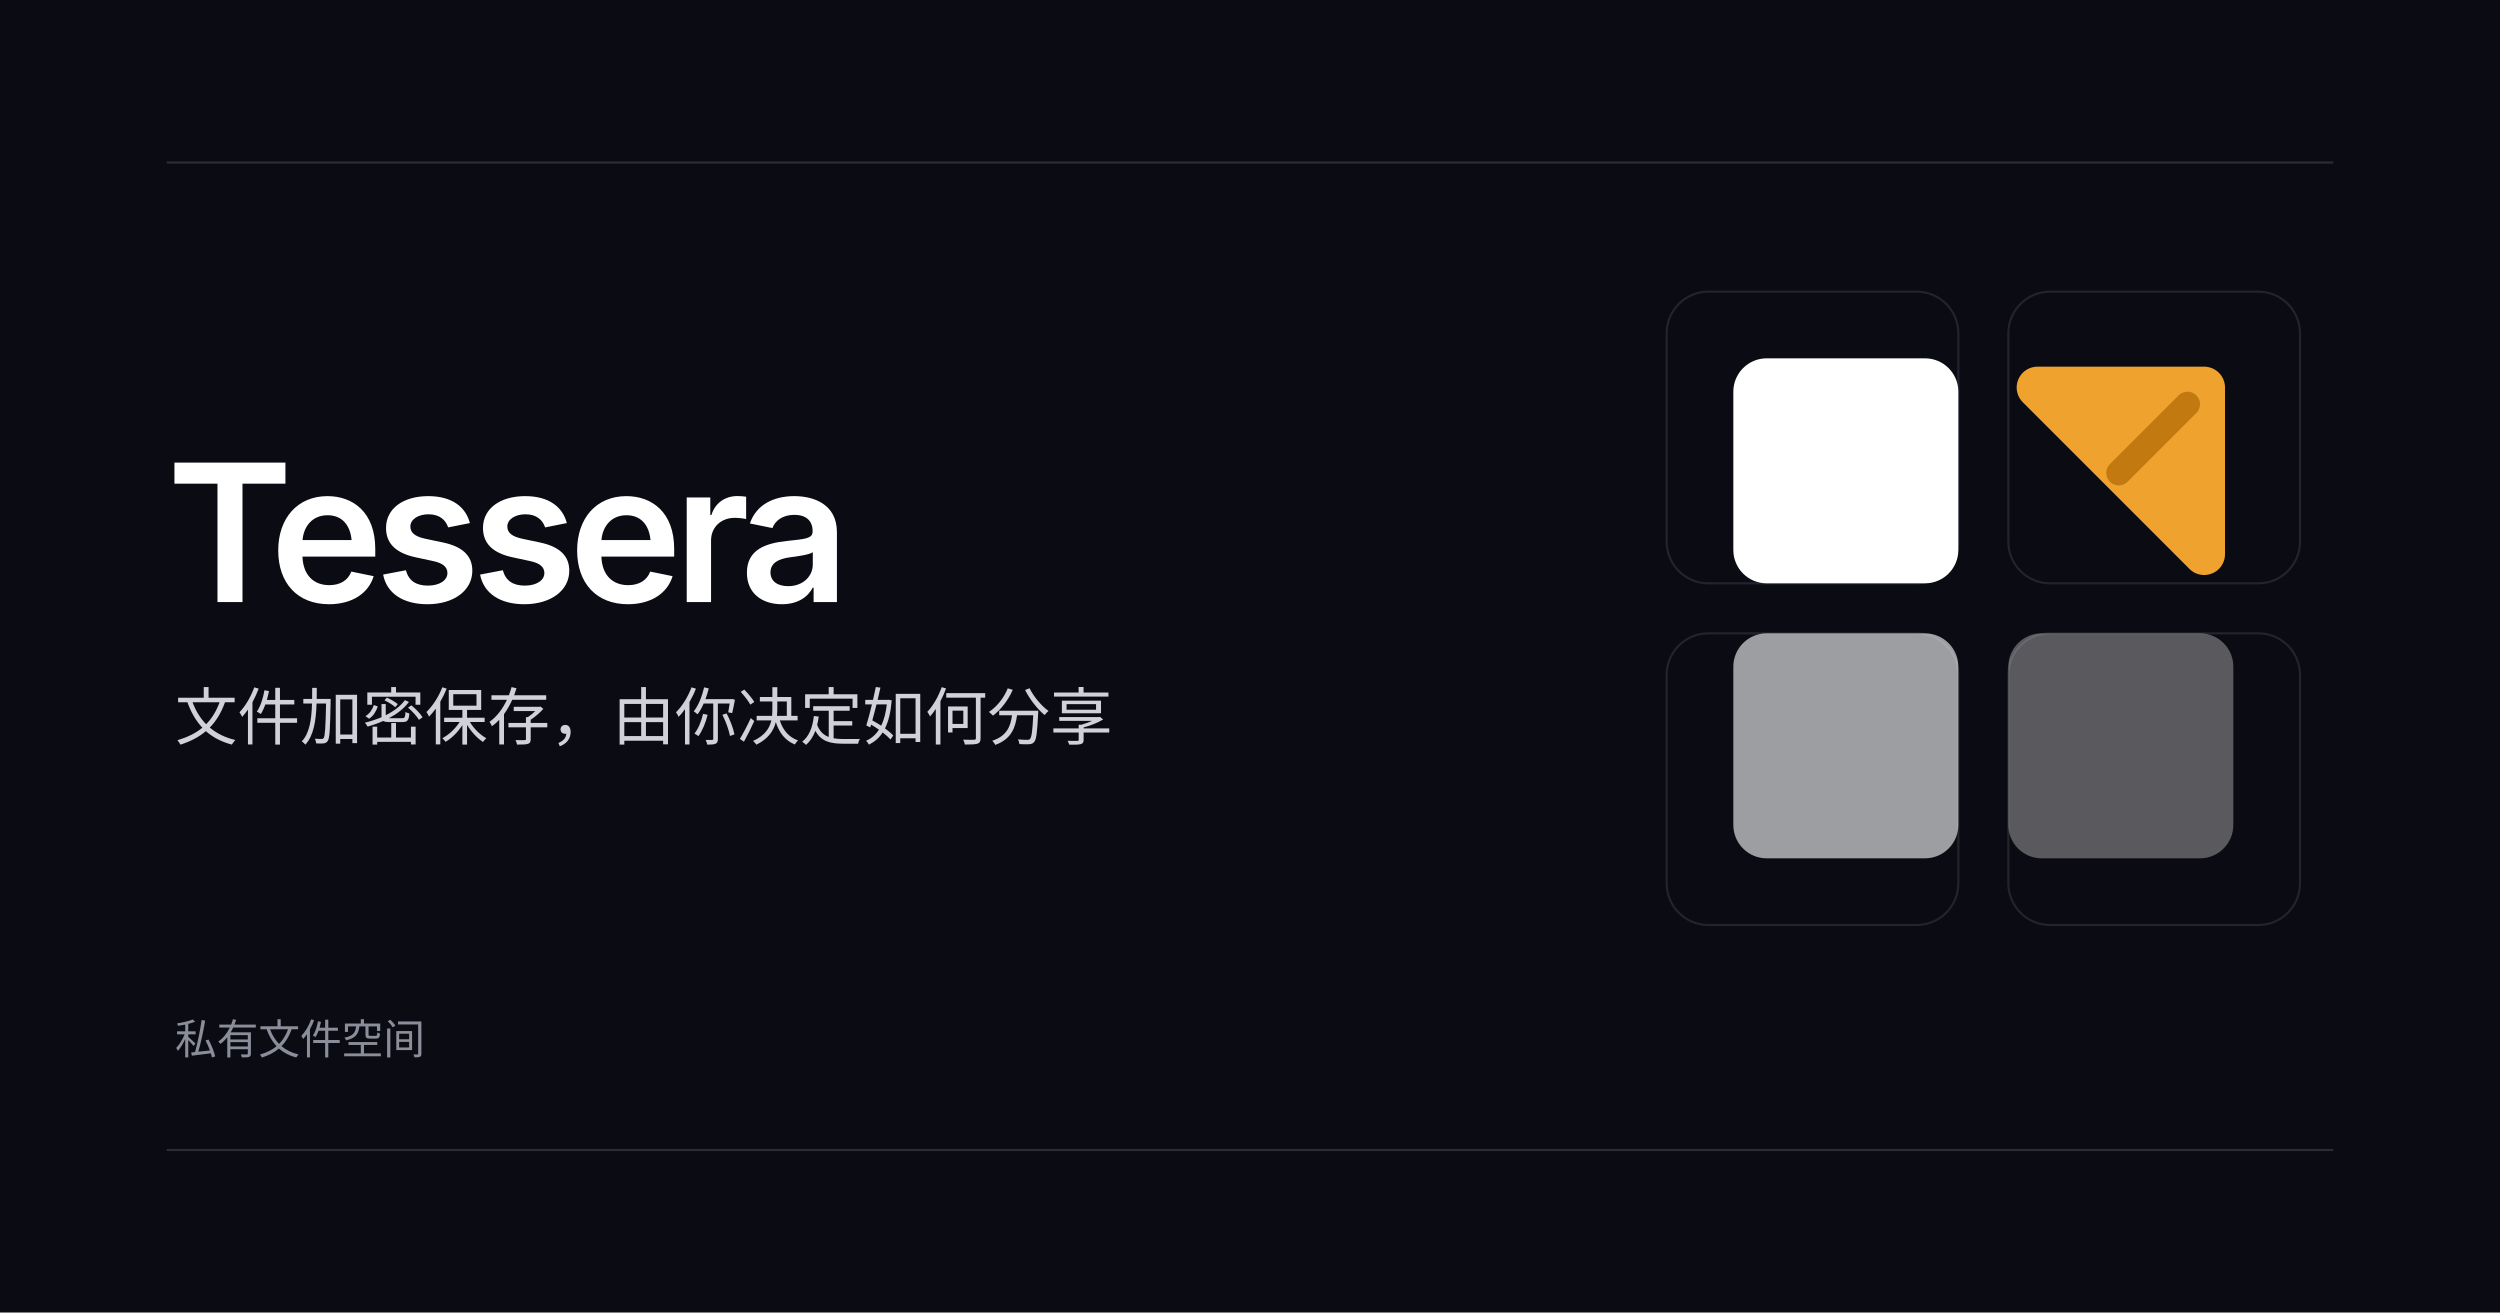
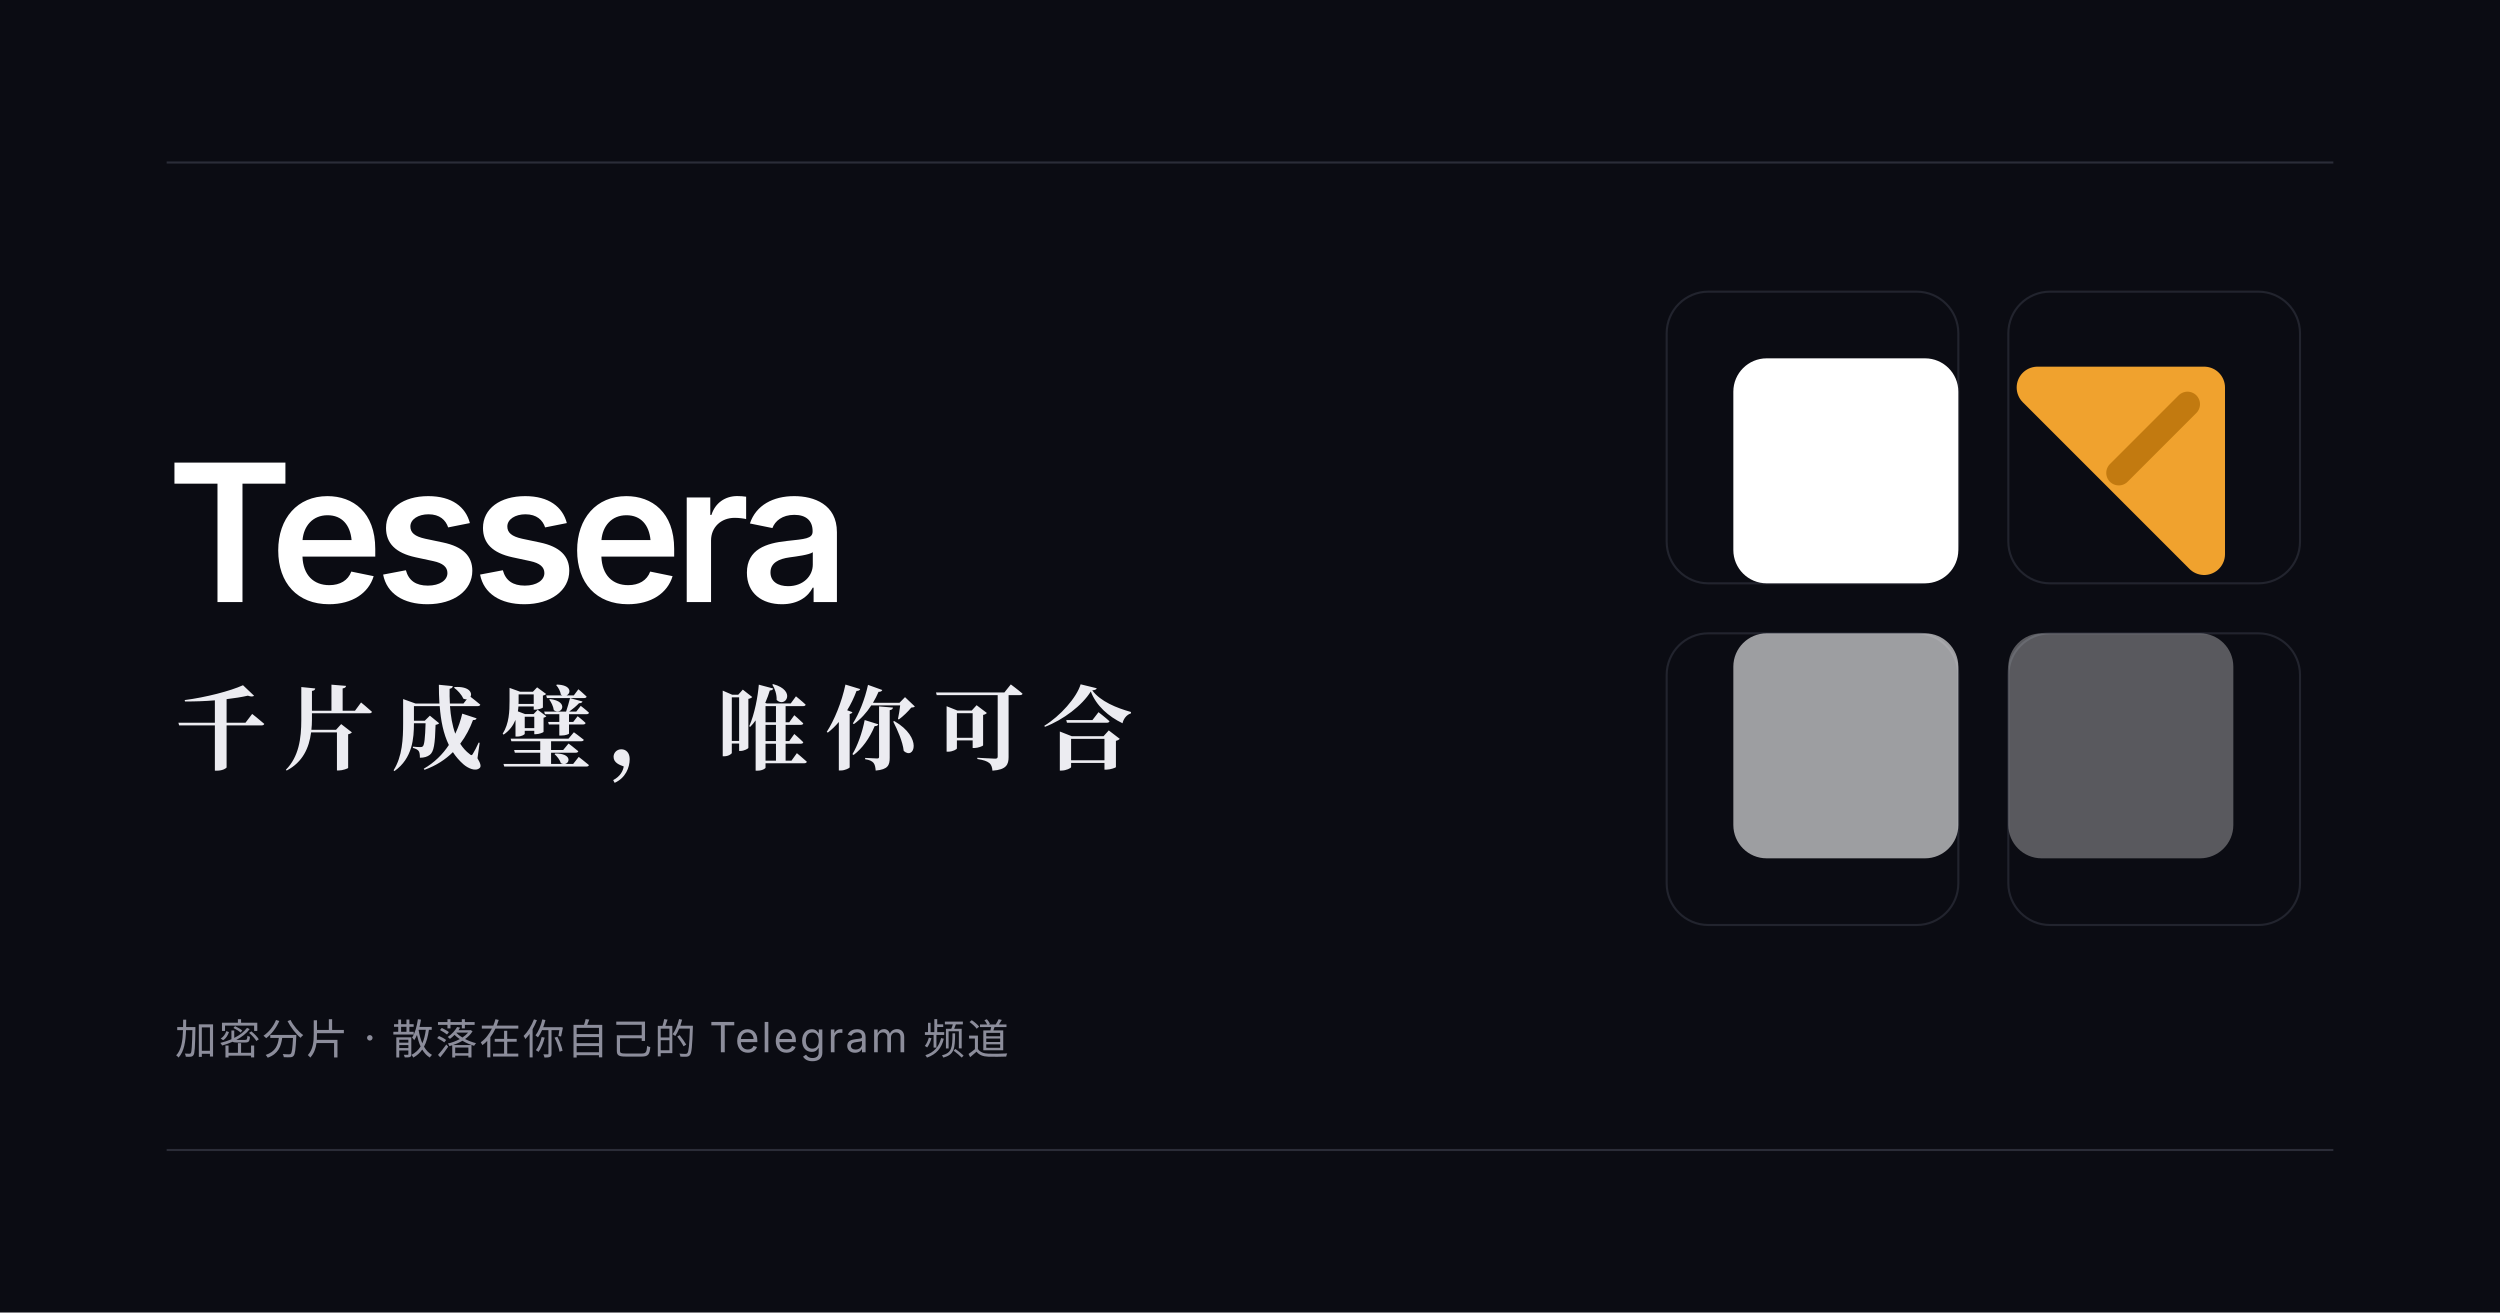
<svg xmlns="http://www.w3.org/2000/svg" width="1200" height="630" viewBox="0 0 1200 630">
  <rect width="1200" height="630" fill="#0b0c13" />
  <path d="M80 78H1120M80 552H1120" stroke="#2b2d38" />
  <g fill="none" stroke="#22242e">
    <rect x="800" y="140" width="140" height="140" rx="20" />
    <rect x="964" y="140" width="140" height="140" rx="20" />
    <rect x="800" y="304" width="140" height="140" rx="20" />
    <rect x="964" y="304" width="140" height="140" rx="20" />
  </g>
  <g transform="translate(832 172)">
    <rect width="108" height="108" rx="16" fill="#fff" />
    <rect y="132" width="108" height="108" rx="16" fill="#fff" opacity=".6" />
    <rect x="132" y="132" width="108" height="108" rx="16" fill="#fff" opacity=".32" />
    <path d="M146 14H226V94Z" fill="#f0a22e" stroke="#f0a22e" stroke-width="20" stroke-linejoin="round" />
    <path d="M218 22L185 55" stroke="#c27a10" stroke-width="12" stroke-linecap="round" />
  </g>
  <text x="80" y="289" fill="#fff" font-family="-apple-system, BlinkMacSystemFont, 'Helvetica Neue', sans-serif" font-size="92" font-weight="600" letter-spacing="-4">Tessera</text>
-   <text x="84" y="355" fill="#d1d1d7" font-family="-apple-system, 'PingFang SC', 'Microsoft YaHei', sans-serif" font-size="30">文件加密保存，由你决定如何分享</text>
-   <text x="84" y="506" fill="#8c8d9b" font-family="-apple-system, 'PingFang SC', 'Microsoft YaHei', sans-serif" font-size="20">私有文件空间</text>
+   <text x="84" y="366" fill="#ececf1" font-family="'Songti SC', 'STSong', 'Noto Serif CJK SC', serif" font-size="44" font-weight="600" letter-spacing="8">千片成璧，唯你可合</text>
+   <text x="84" y="506" fill="#8c8d9b" font-family="-apple-system, 'PingFang SC', 'Microsoft YaHei', sans-serif" font-size="20" letter-spacing="1">加密分片 · 散落在你自己的 Telegram 频道</text>
</svg>
